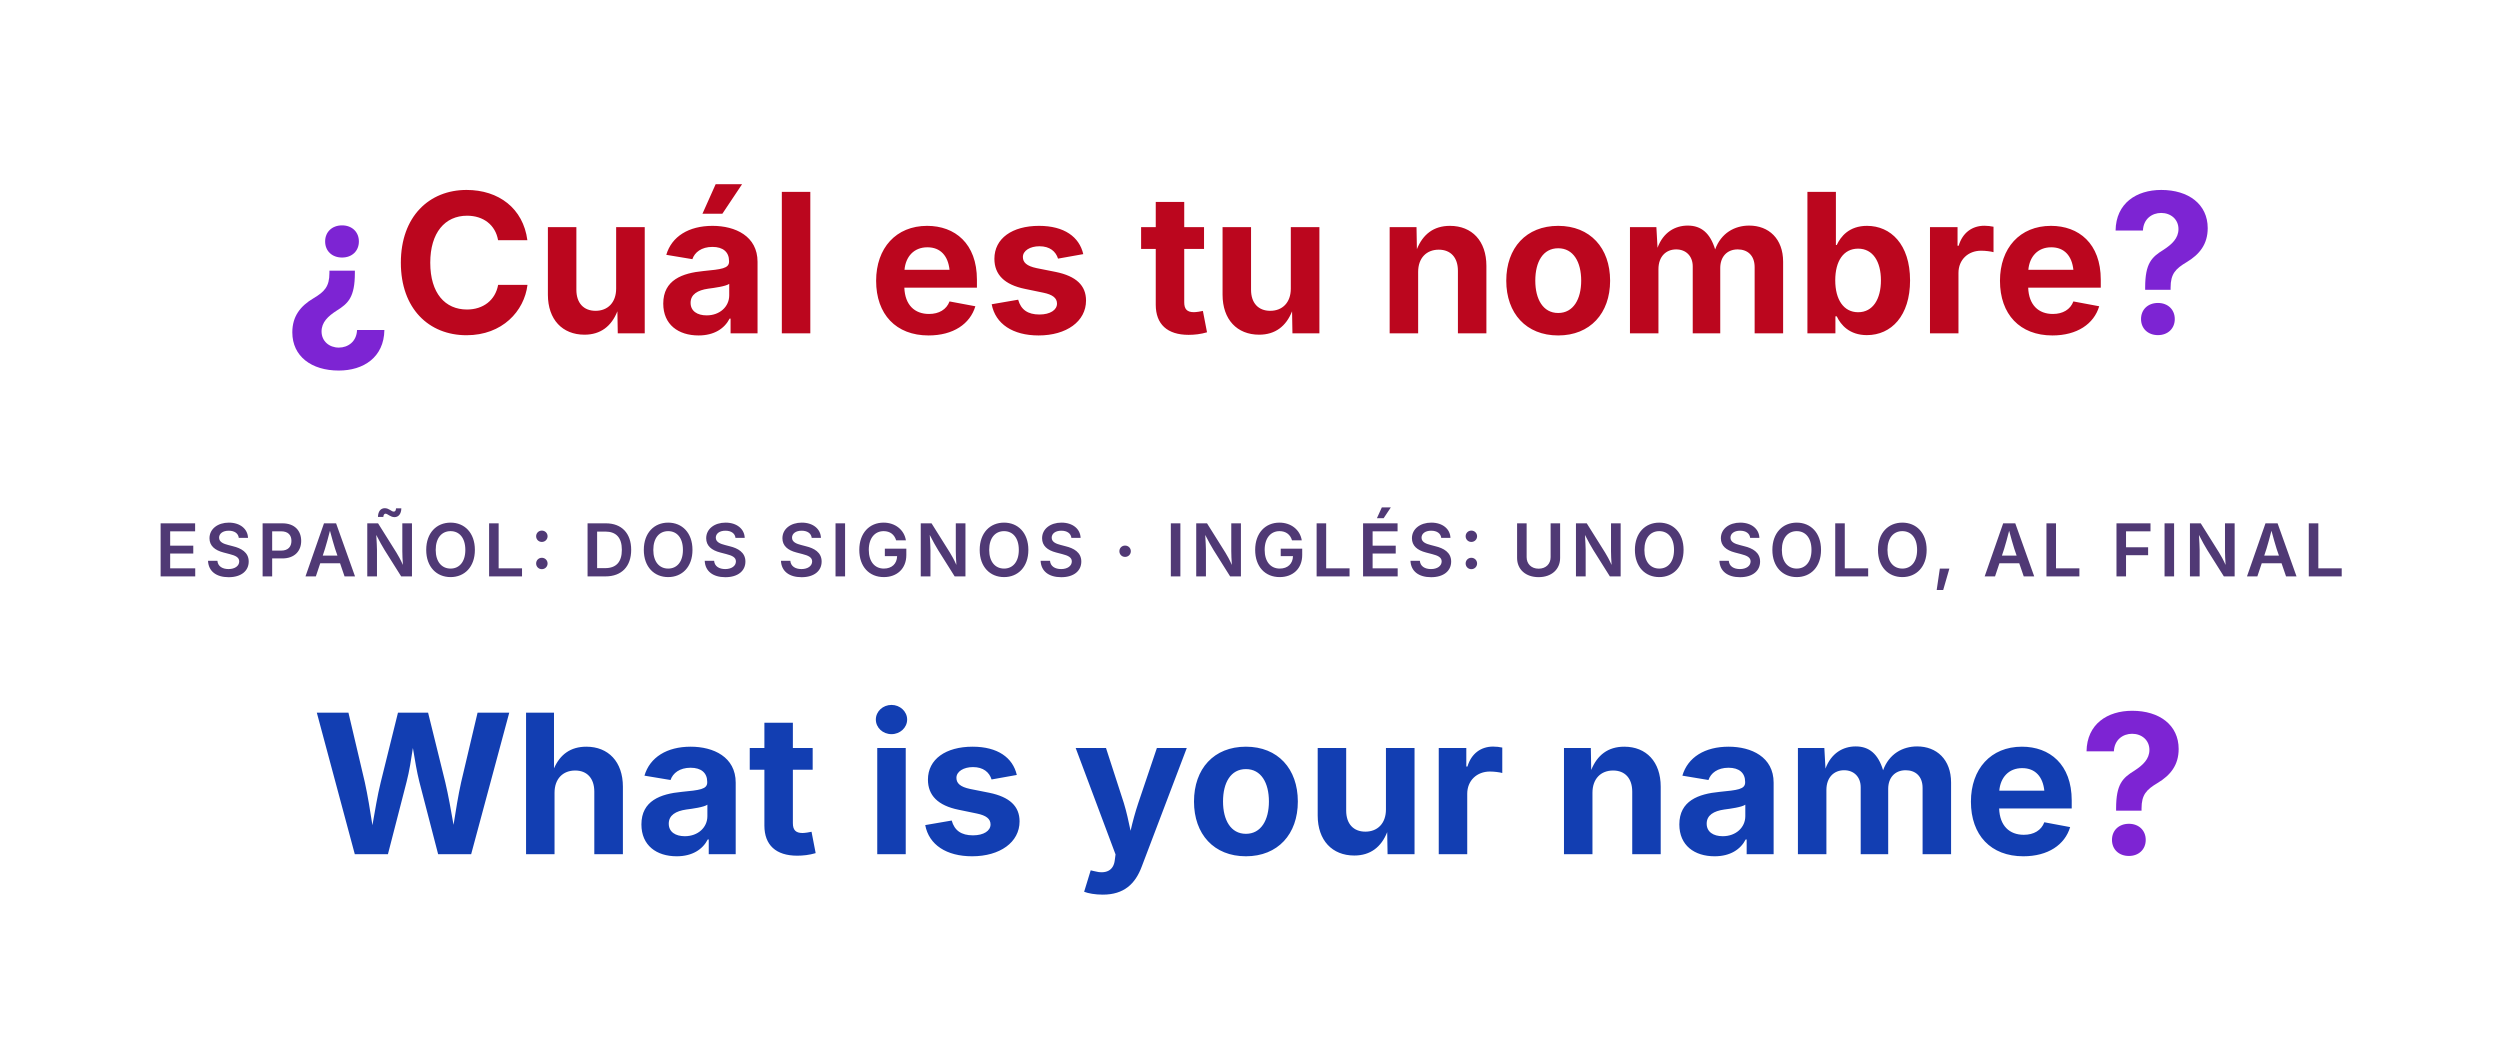
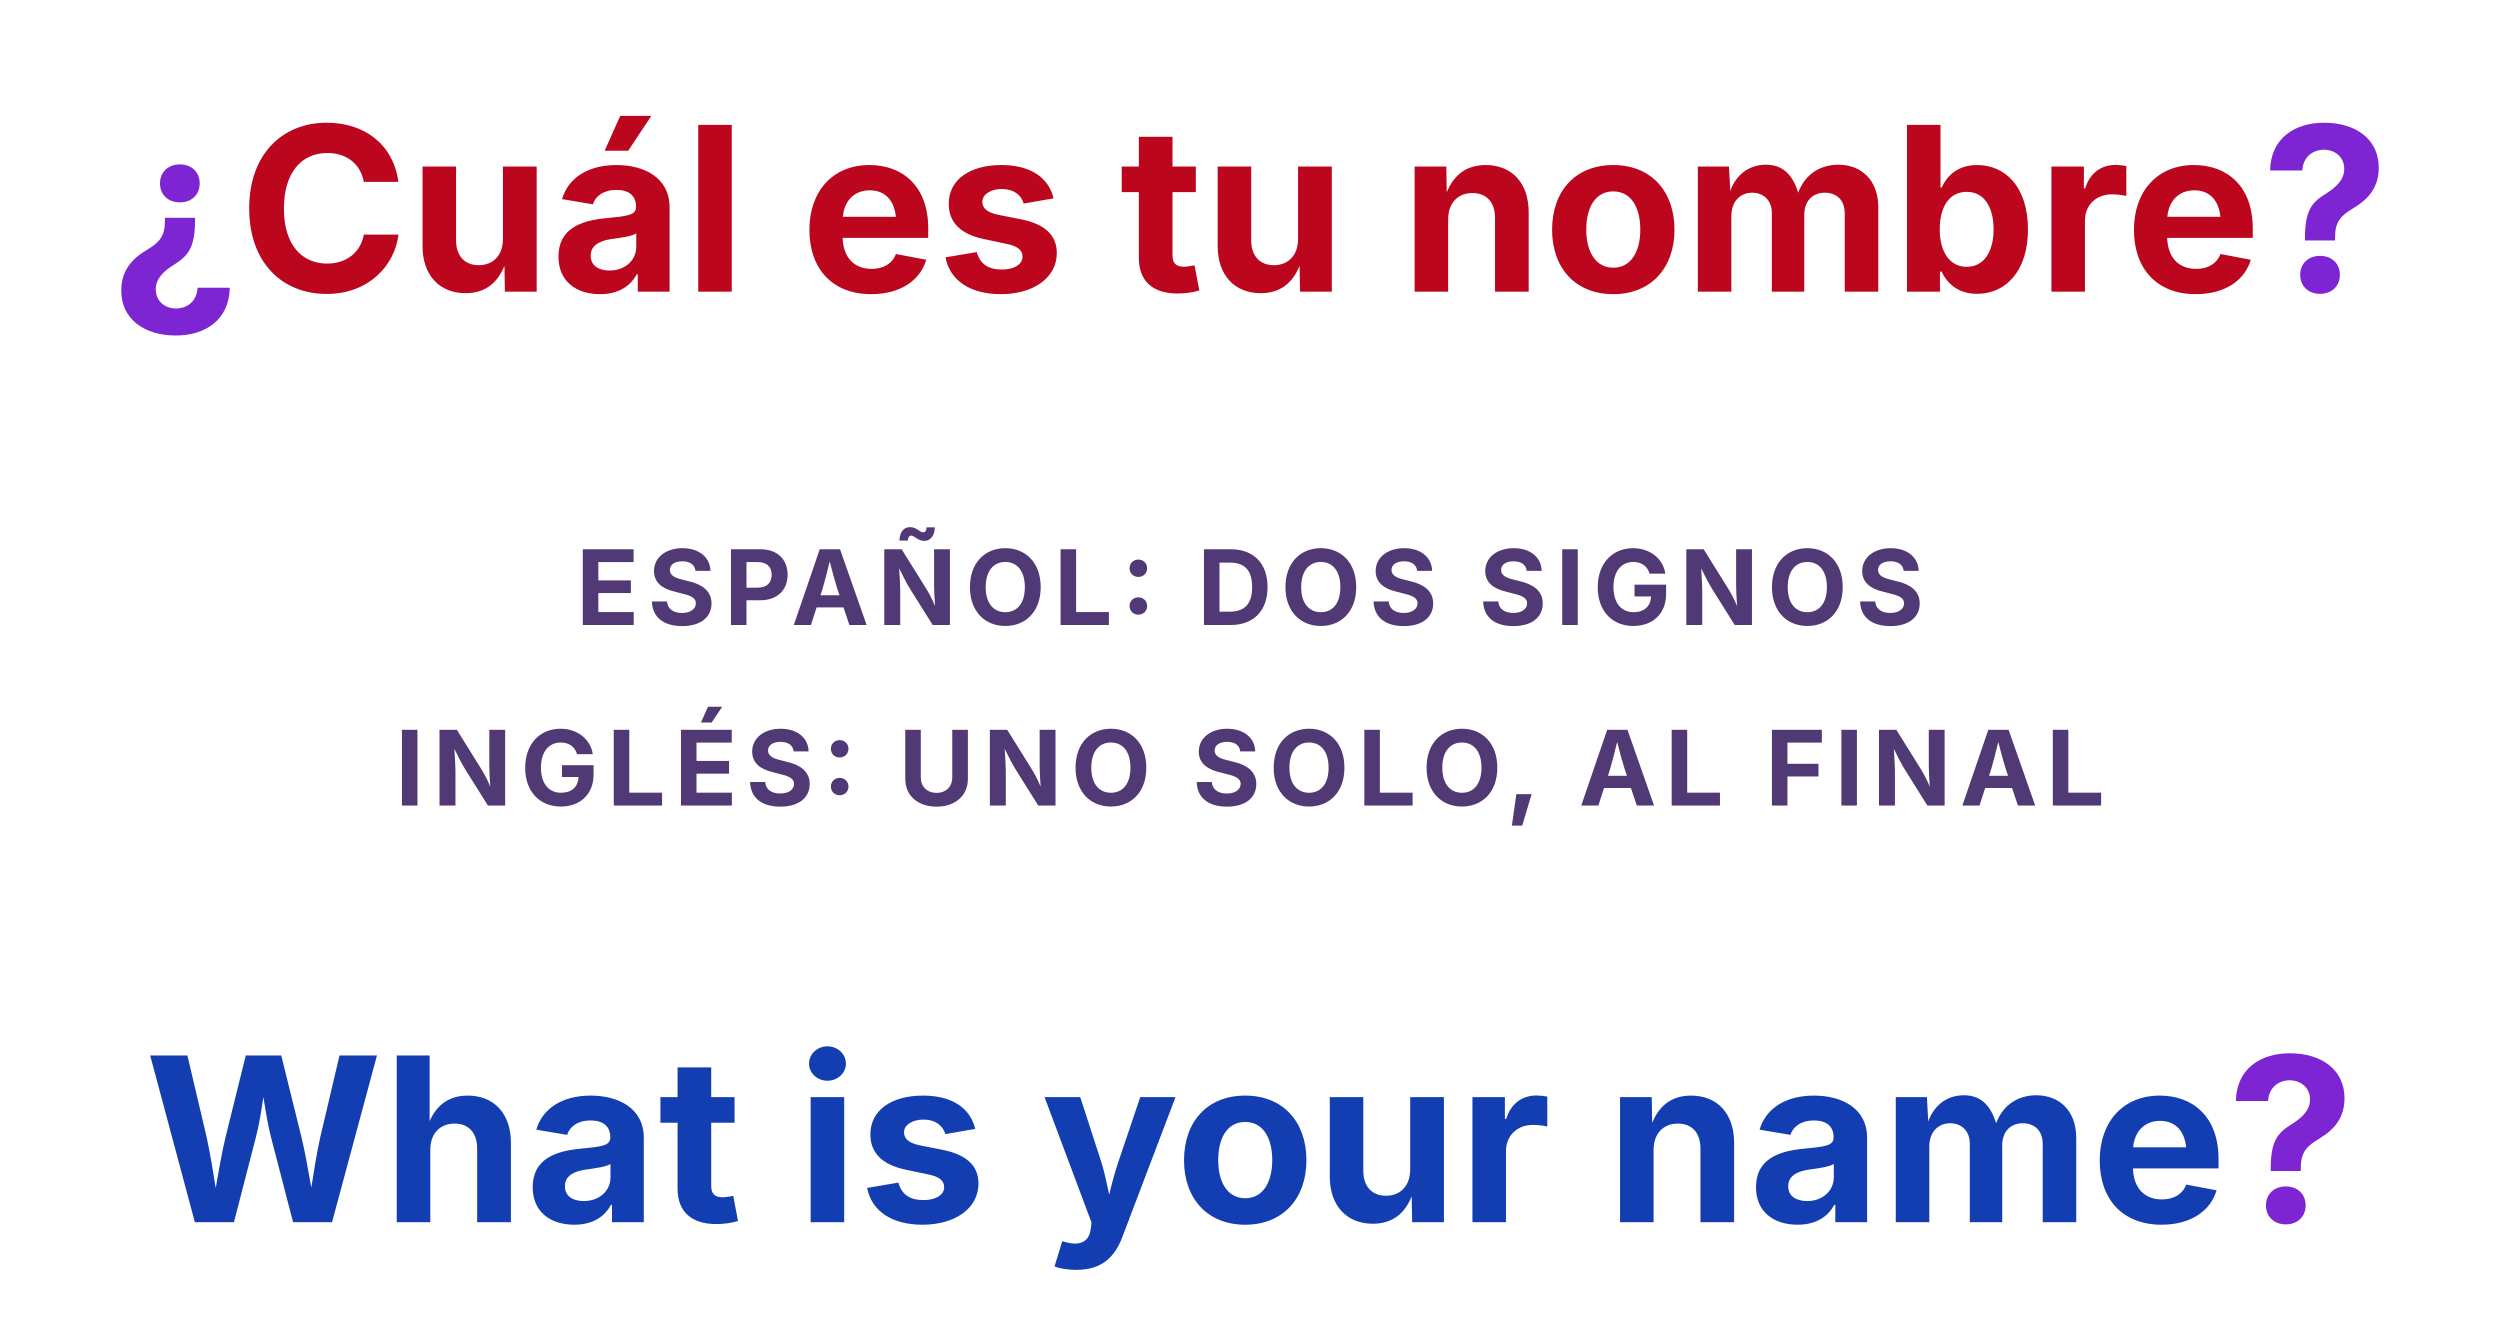
- <svg xmlns="http://www.w3.org/2000/svg" viewBox="0 0 720 300" role="img" aria-label="En español la pregunta lleva dos signos; en inglés, uno solo al final">
-   <g text-anchor="middle" font-family="Geist, Inter, system-ui, -apple-system, Segoe UI, Roboto, sans-serif" font-size="56" font-weight="700">
-     <text x="360" y="96" fill="#bb061e">
+ <svg xmlns="http://www.w3.org/2000/svg" viewBox="0 0 360 190" role="img" aria-label="En español la pregunta lleva dos signos; en inglés, uno solo al final">
+   <g text-anchor="middle" font-family="Geist, Inter, system-ui, -apple-system, Segoe UI, Roboto, sans-serif" font-weight="700">
+     <text x="180" y="42" font-size="33" fill="#bb061e">
      <tspan fill="#7d24d3">¿</tspan>Cuál es tu nombre<tspan fill="#7d24d3">?</tspan>
    </text>
-     <text x="360" y="246" fill="#123eb2">What is your name<tspan fill="#7d24d3">?</tspan>
+     <text x="180" y="176" font-size="33" fill="#123eb2">What is your name<tspan fill="#7d24d3">?</tspan>
    </text>
+     <text x="180" y="90" font-size="15" letter-spacing="1.2" fill="#503975">ESPAÑOL: DOS SIGNOS</text>
+     <text x="180" y="116" font-size="15" letter-spacing="1.2" fill="#503975">INGLÉS: UNO SOLO, AL FINAL</text>
  </g>
-   <text x="360" y="166" text-anchor="middle" font-family="Geist, Inter, system-ui, -apple-system, Segoe UI, Roboto, sans-serif" font-size="21" font-weight="600" letter-spacing="1.5" fill="#503975">ESPAÑOL: DOS SIGNOS · INGLÉS: UNO SOLO, AL FINAL</text>
</svg>
